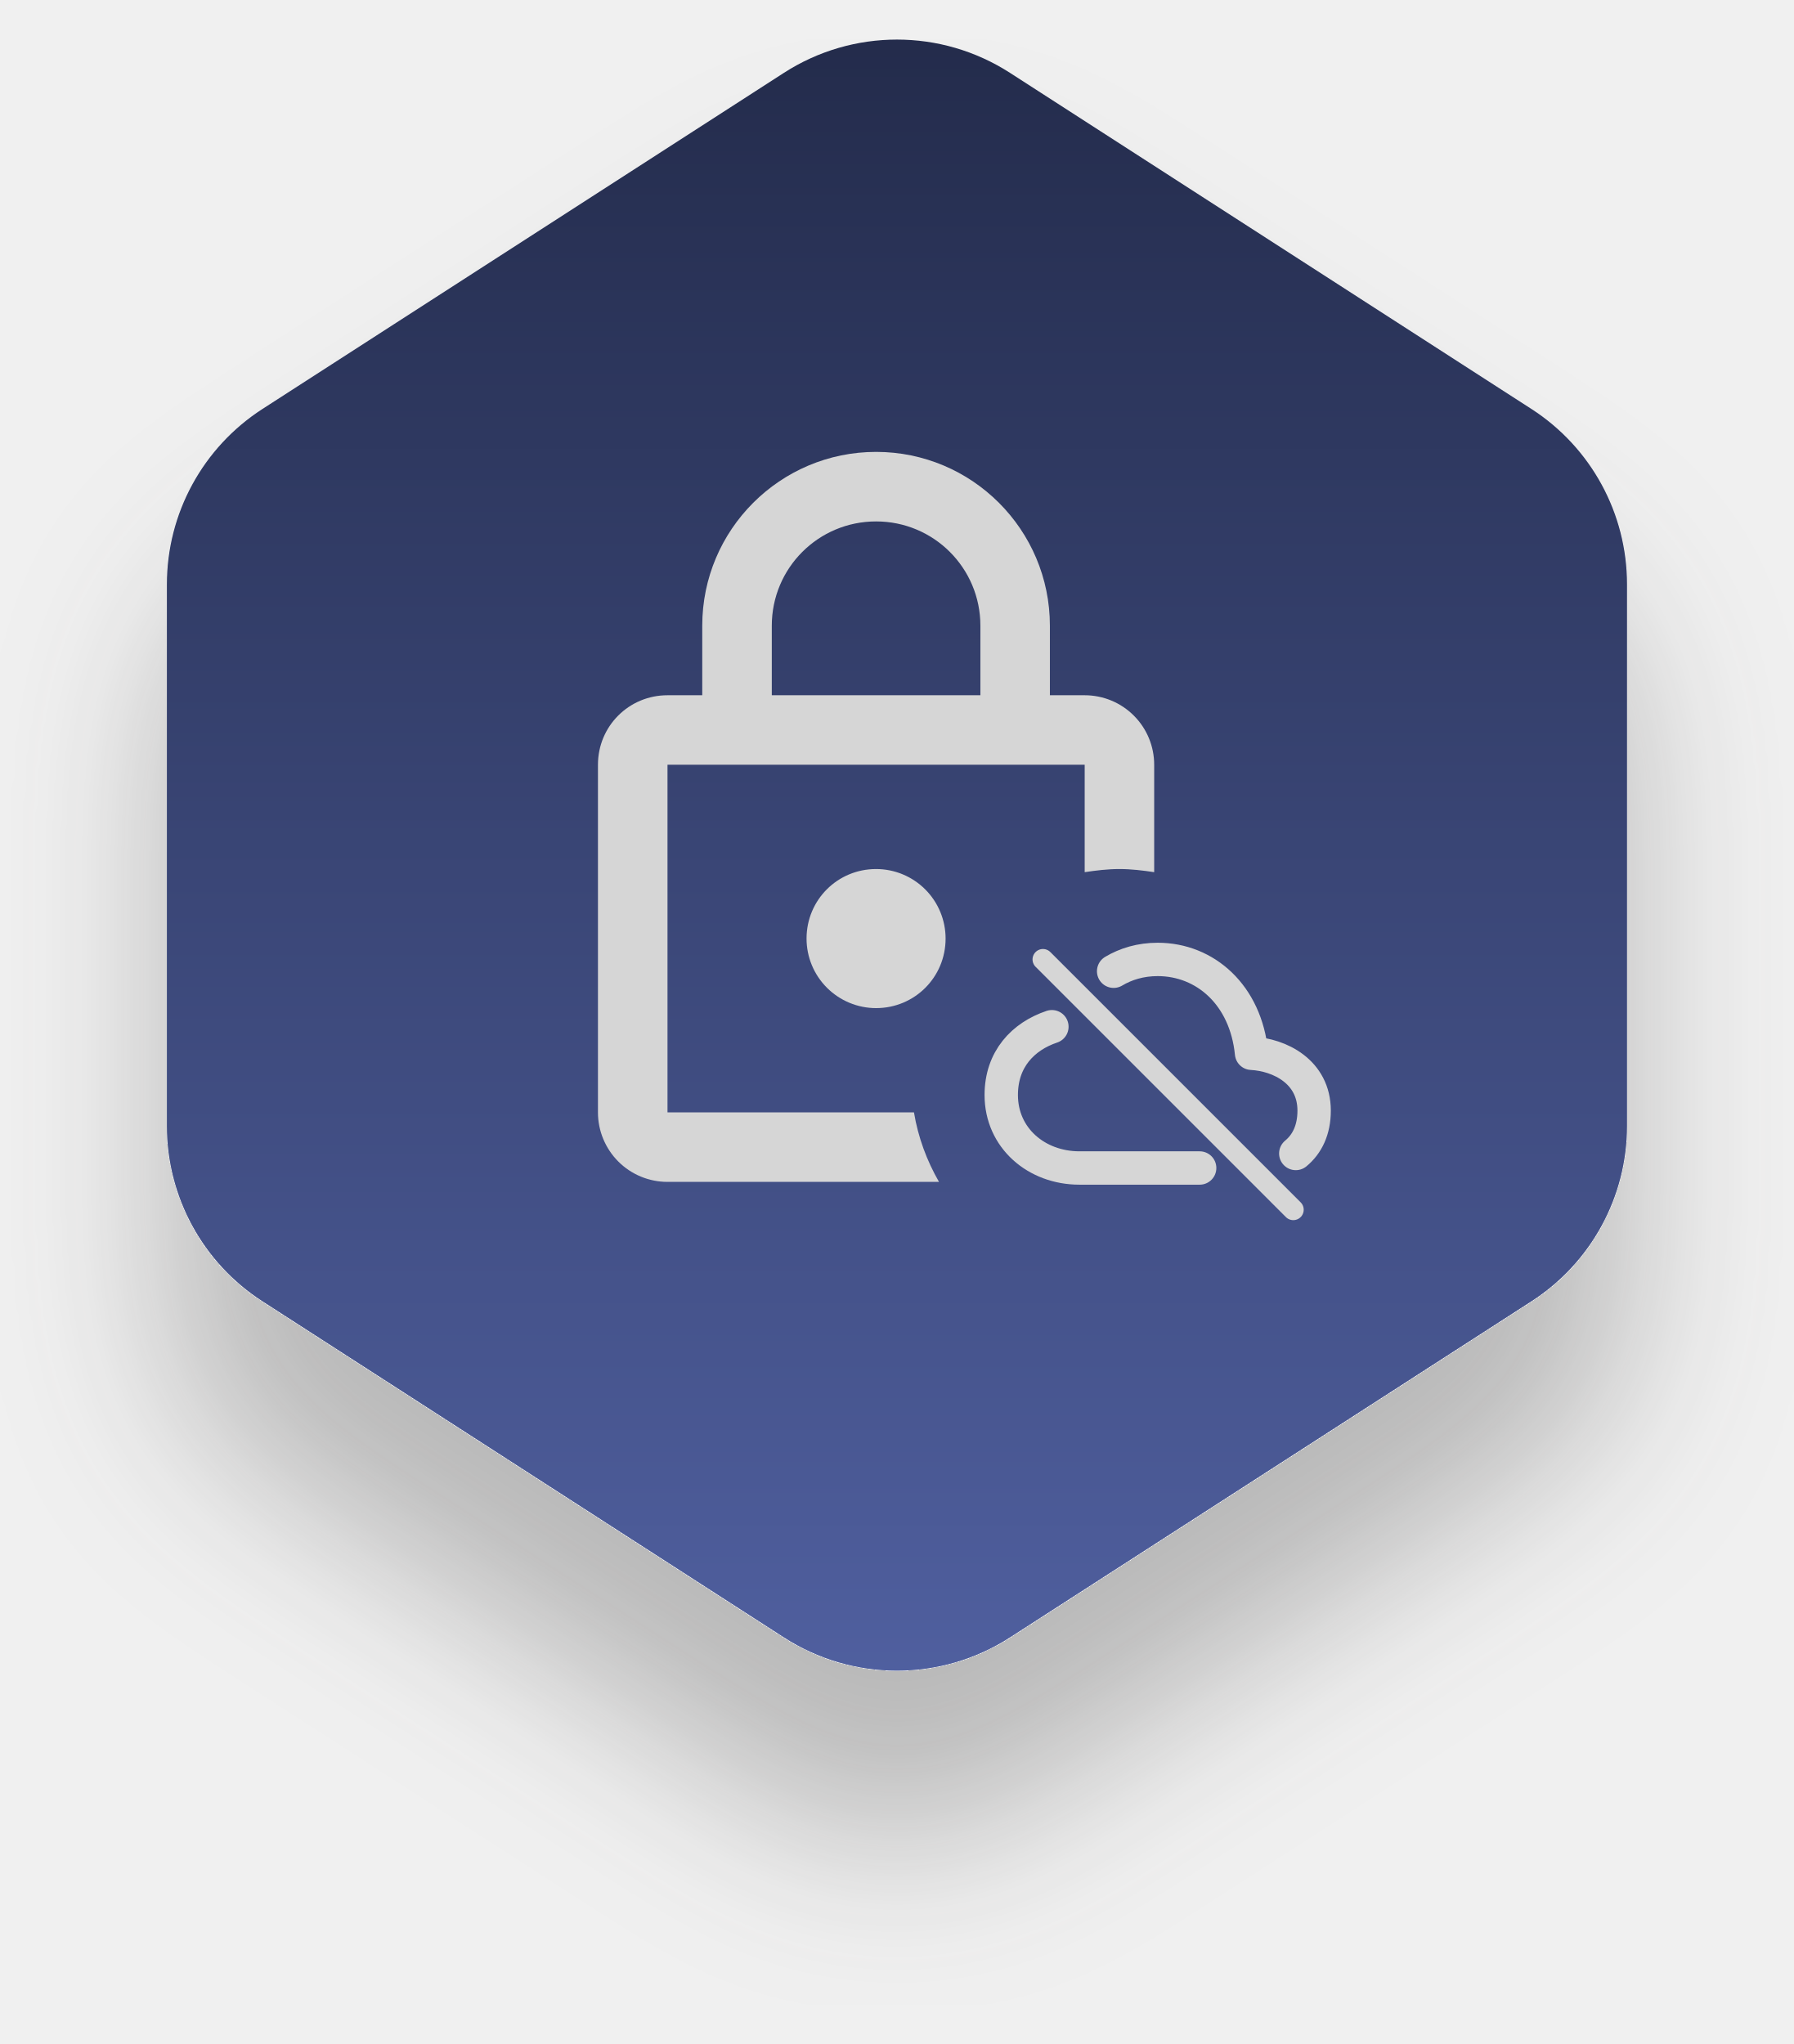
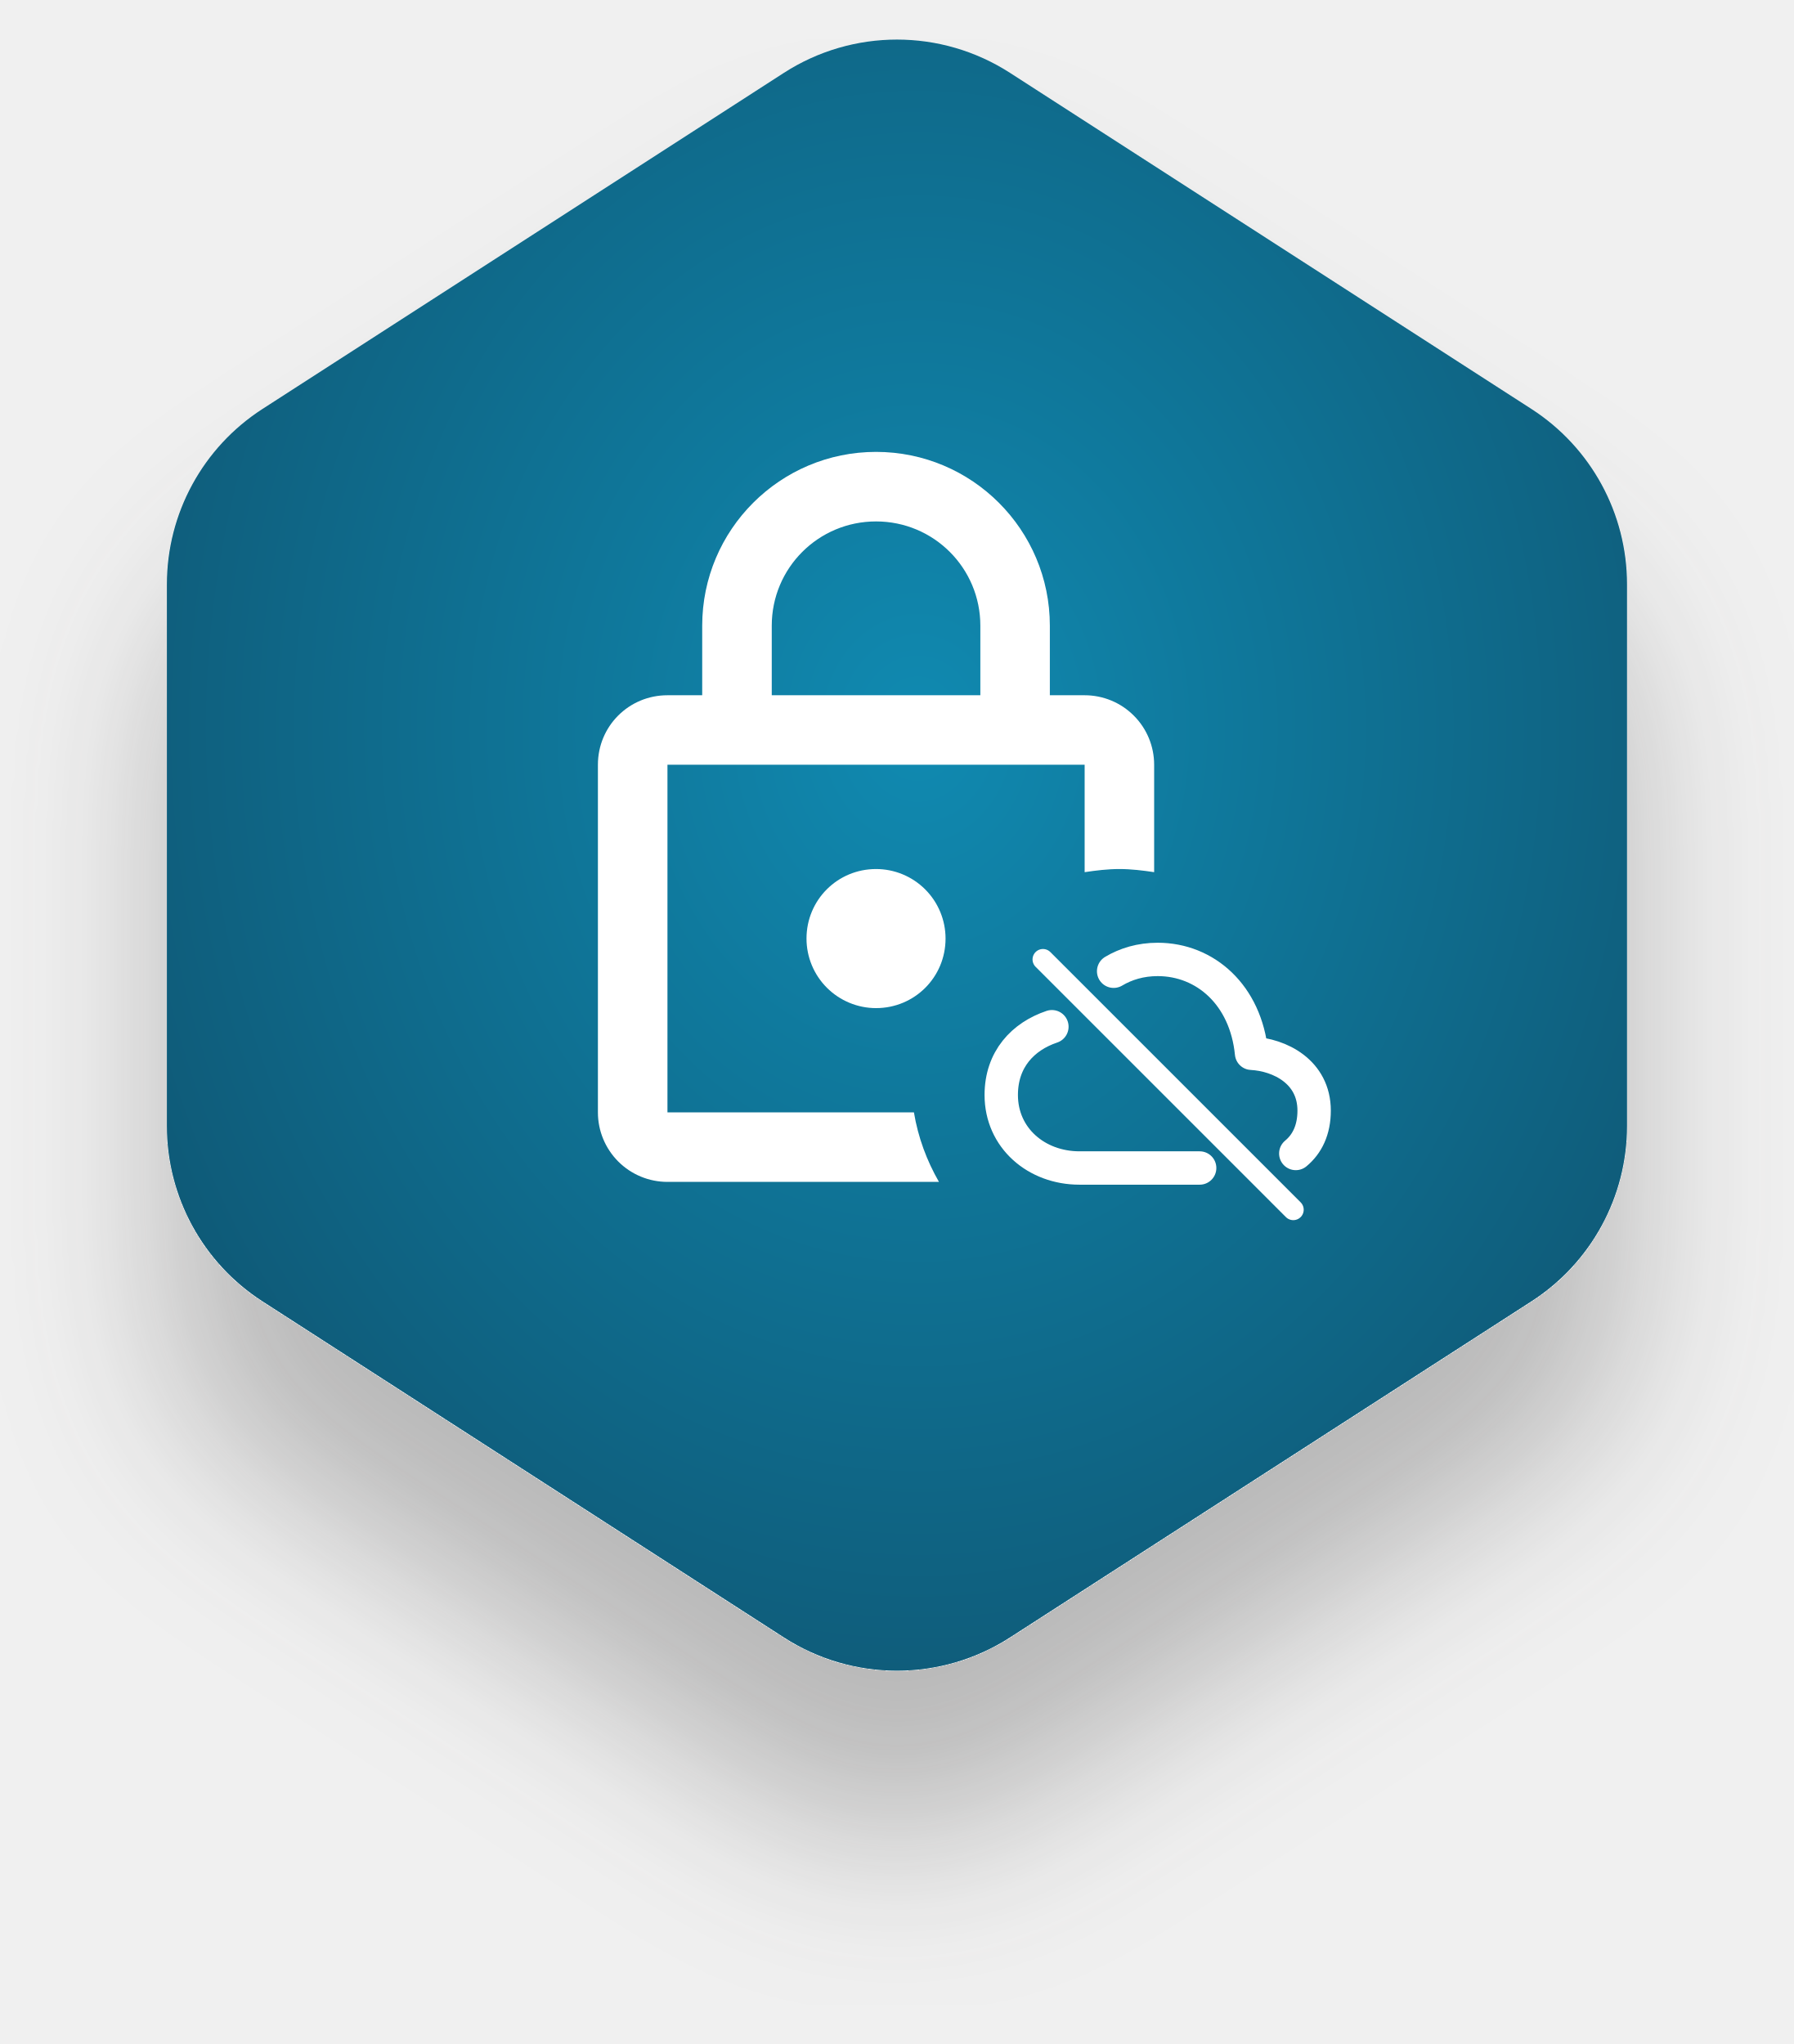
<svg xmlns="http://www.w3.org/2000/svg" width="43" height="49" viewBox="0 0 43 49" fill="none">
-   <g filter="url(#filter0_d_1403_6568)">
-     <path d="M36.709 9.804L24.209 1.746C22.559 0.683 20.441 0.683 18.791 1.746L6.291 9.804C4.863 10.725 4 12.308 4 14.007V26.993C4 28.692 4.863 30.275 6.291 31.196L18.791 39.254C20.441 40.317 22.559 40.317 24.209 39.254L36.709 31.196C38.137 30.275 39 28.692 39 26.993V14.007C39 12.308 38.137 10.725 36.709 9.804Z" fill="url(#paint0_linear_1403_6568)" />
+   <g filter="url(#filter0_d_2030_705)">
+     <path d="M36.709 9.804L24.209 1.746C22.559 0.683 20.441 0.683 18.791 1.746L6.291 9.804C4.863 10.725 4 12.308 4 14.007V26.993C4 28.692 4.863 30.275 6.291 31.196L18.791 39.254C20.441 40.317 22.559 40.317 24.209 39.254L36.709 31.196C38.137 30.275 39 28.692 39 26.993V14.007C39 12.308 38.137 10.725 36.709 9.804Z" fill="url(#paint0_radial_2030_705)" />
  </g>
-   <path d="M22.666 22.5C22.666 23.425 21.925 24.167 21 24.167C20.558 24.167 20.134 23.991 19.821 23.678C19.509 23.366 19.333 22.942 19.333 22.5C19.333 21.575 20.075 20.833 21 20.833C21.442 20.833 21.866 21.009 22.178 21.321C22.491 21.634 22.666 22.058 22.666 22.5ZM21.908 26.667C22.008 27.267 22.216 27.825 22.508 28.333H16C15.558 28.333 15.134 28.158 14.821 27.845C14.509 27.532 14.333 27.109 14.333 26.667V18.333C14.333 17.408 15.075 16.667 16 16.667H16.833V15C16.833 12.7 18.7 10.833 21 10.833C23.3 10.833 25.166 12.7 25.166 15V16.667H26C26.442 16.667 26.866 16.842 27.178 17.155C27.491 17.467 27.666 17.891 27.666 18.333V20.908C27.391 20.867 27.116 20.833 26.833 20.833C26.55 20.833 26.275 20.867 26 20.908V18.333H16V26.667H21.908ZM18.5 16.667H23.5V15C23.5 13.617 22.383 12.5 21 12.5C19.616 12.5 18.5 13.617 18.5 15V16.667Z" fill="#D6D6D6" />
-   <path d="M25.214 24.613C24.523 24.845 24 25.392 24 26.25C24 27.281 24.844 28 25.875 28H28.756M31.06 27.652C31.332 27.427 31.5 27.088 31.5 26.625C31.5 25.69 30.672 25.285 30 25.25C29.861 23.851 28.891 23 27.75 23C27.341 23 26.988 23.108 26.694 23.283" stroke="#D6D6D6" stroke-width="0.8" stroke-linecap="round" stroke-linejoin="round" />
-   <path d="M31 29L25 23" stroke="#D6D6D6" stroke-width="0.5" stroke-miterlimit="10" stroke-linecap="round" />
+   <path d="M22.665 22.5C22.665 23.425 21.924 24.167 20.999 24.167C20.557 24.167 20.133 23.991 19.82 23.678C19.508 23.366 19.332 22.942 19.332 22.5C19.332 21.575 20.074 20.833 20.999 20.833C21.441 20.833 21.865 21.009 22.177 21.321C22.49 21.634 22.665 22.058 22.665 22.5ZM21.907 26.667C22.007 27.267 22.215 27.825 22.507 28.333H15.999C15.557 28.333 15.133 28.158 14.82 27.845C14.508 27.532 14.332 27.109 14.332 26.667V18.333C14.332 17.408 15.074 16.667 15.999 16.667H16.832V15C16.832 12.7 18.699 10.833 20.999 10.833C23.299 10.833 25.165 12.7 25.165 15V16.667H25.999C26.441 16.667 26.865 16.842 27.177 17.155C27.49 17.467 27.665 17.891 27.665 18.333V20.908C27.39 20.867 27.115 20.833 26.832 20.833C26.549 20.833 26.274 20.867 25.999 20.908V18.333H15.999V26.667H21.907ZM18.499 16.667H23.499V15C23.499 13.617 22.382 12.5 20.999 12.5C19.615 12.5 18.499 13.617 18.499 15V16.667Z" fill="white" />
+   <path d="M25.214 24.613C24.523 24.845 24 25.392 24 26.25C24 27.281 24.844 28 25.875 28H28.756M31.06 27.652C31.332 27.427 31.5 27.088 31.5 26.625C31.5 25.69 30.672 25.285 30 25.25C29.861 23.851 28.891 23 27.75 23C27.341 23 26.988 23.108 26.694 23.283" stroke="white" stroke-width="0.8" stroke-linecap="round" stroke-linejoin="round" />
+   <path d="M31 29L25 23" stroke="white" stroke-width="0.5" stroke-miterlimit="10" stroke-linecap="round" />
  <defs>
-     <filter id="filter0_d_1403_6568" x="0" y="0.949" width="43" height="47.102" filterUnits="userSpaceOnUse" color-interpolation-filters="sRGB">
+     <filter id="filter0_d_2030_705" x="0" y="0.949" width="43" height="47.102" filterUnits="userSpaceOnUse" color-interpolation-filters="sRGB">
      <feFlood flood-opacity="0" result="BackgroundImageFix" />
      <feColorMatrix in="SourceAlpha" type="matrix" values="0 0 0 0 0 0 0 0 0 0 0 0 0 0 0 0 0 0 127 0" result="hardAlpha" />
      <feOffset dy="4" />
      <feGaussianBlur stdDeviation="2" />
      <feComposite in2="hardAlpha" operator="out" />
      <feColorMatrix type="matrix" values="0 0 0 0 0.164 0 0 0 0 0.161 0 0 0 0 0.161 0 0 0 0.28 0" />
-       <feBlend mode="normal" in2="BackgroundImageFix" result="effect1_dropShadow_1403_6568" />
-       <feBlend mode="normal" in="SourceGraphic" in2="effect1_dropShadow_1403_6568" result="shape" />
+       <feBlend mode="normal" in2="BackgroundImageFix" result="effect1_dropShadow_2030_705" />
+       <feBlend mode="normal" in="SourceGraphic" in2="effect1_dropShadow_2030_705" result="shape" />
    </filter>
-     <linearGradient id="paint0_linear_1403_6568" x1="22.5" y1="41.5" x2="22.5" y2="-20" gradientUnits="userSpaceOnUse">
-       <stop stop-color="#5161A2" />
+     <radialGradient id="paint0_radial_2030_705" cx="0" cy="0" r="1" gradientUnits="userSpaceOnUse" gradientTransform="translate(22 17.5) rotate(-90) scale(60.5 51.6463)">
+       <stop stop-color="#108AB1" />
      <stop offset="1" stop-color="#0C101F" />
-     </linearGradient>
+     </radialGradient>
  </defs>
</svg>
